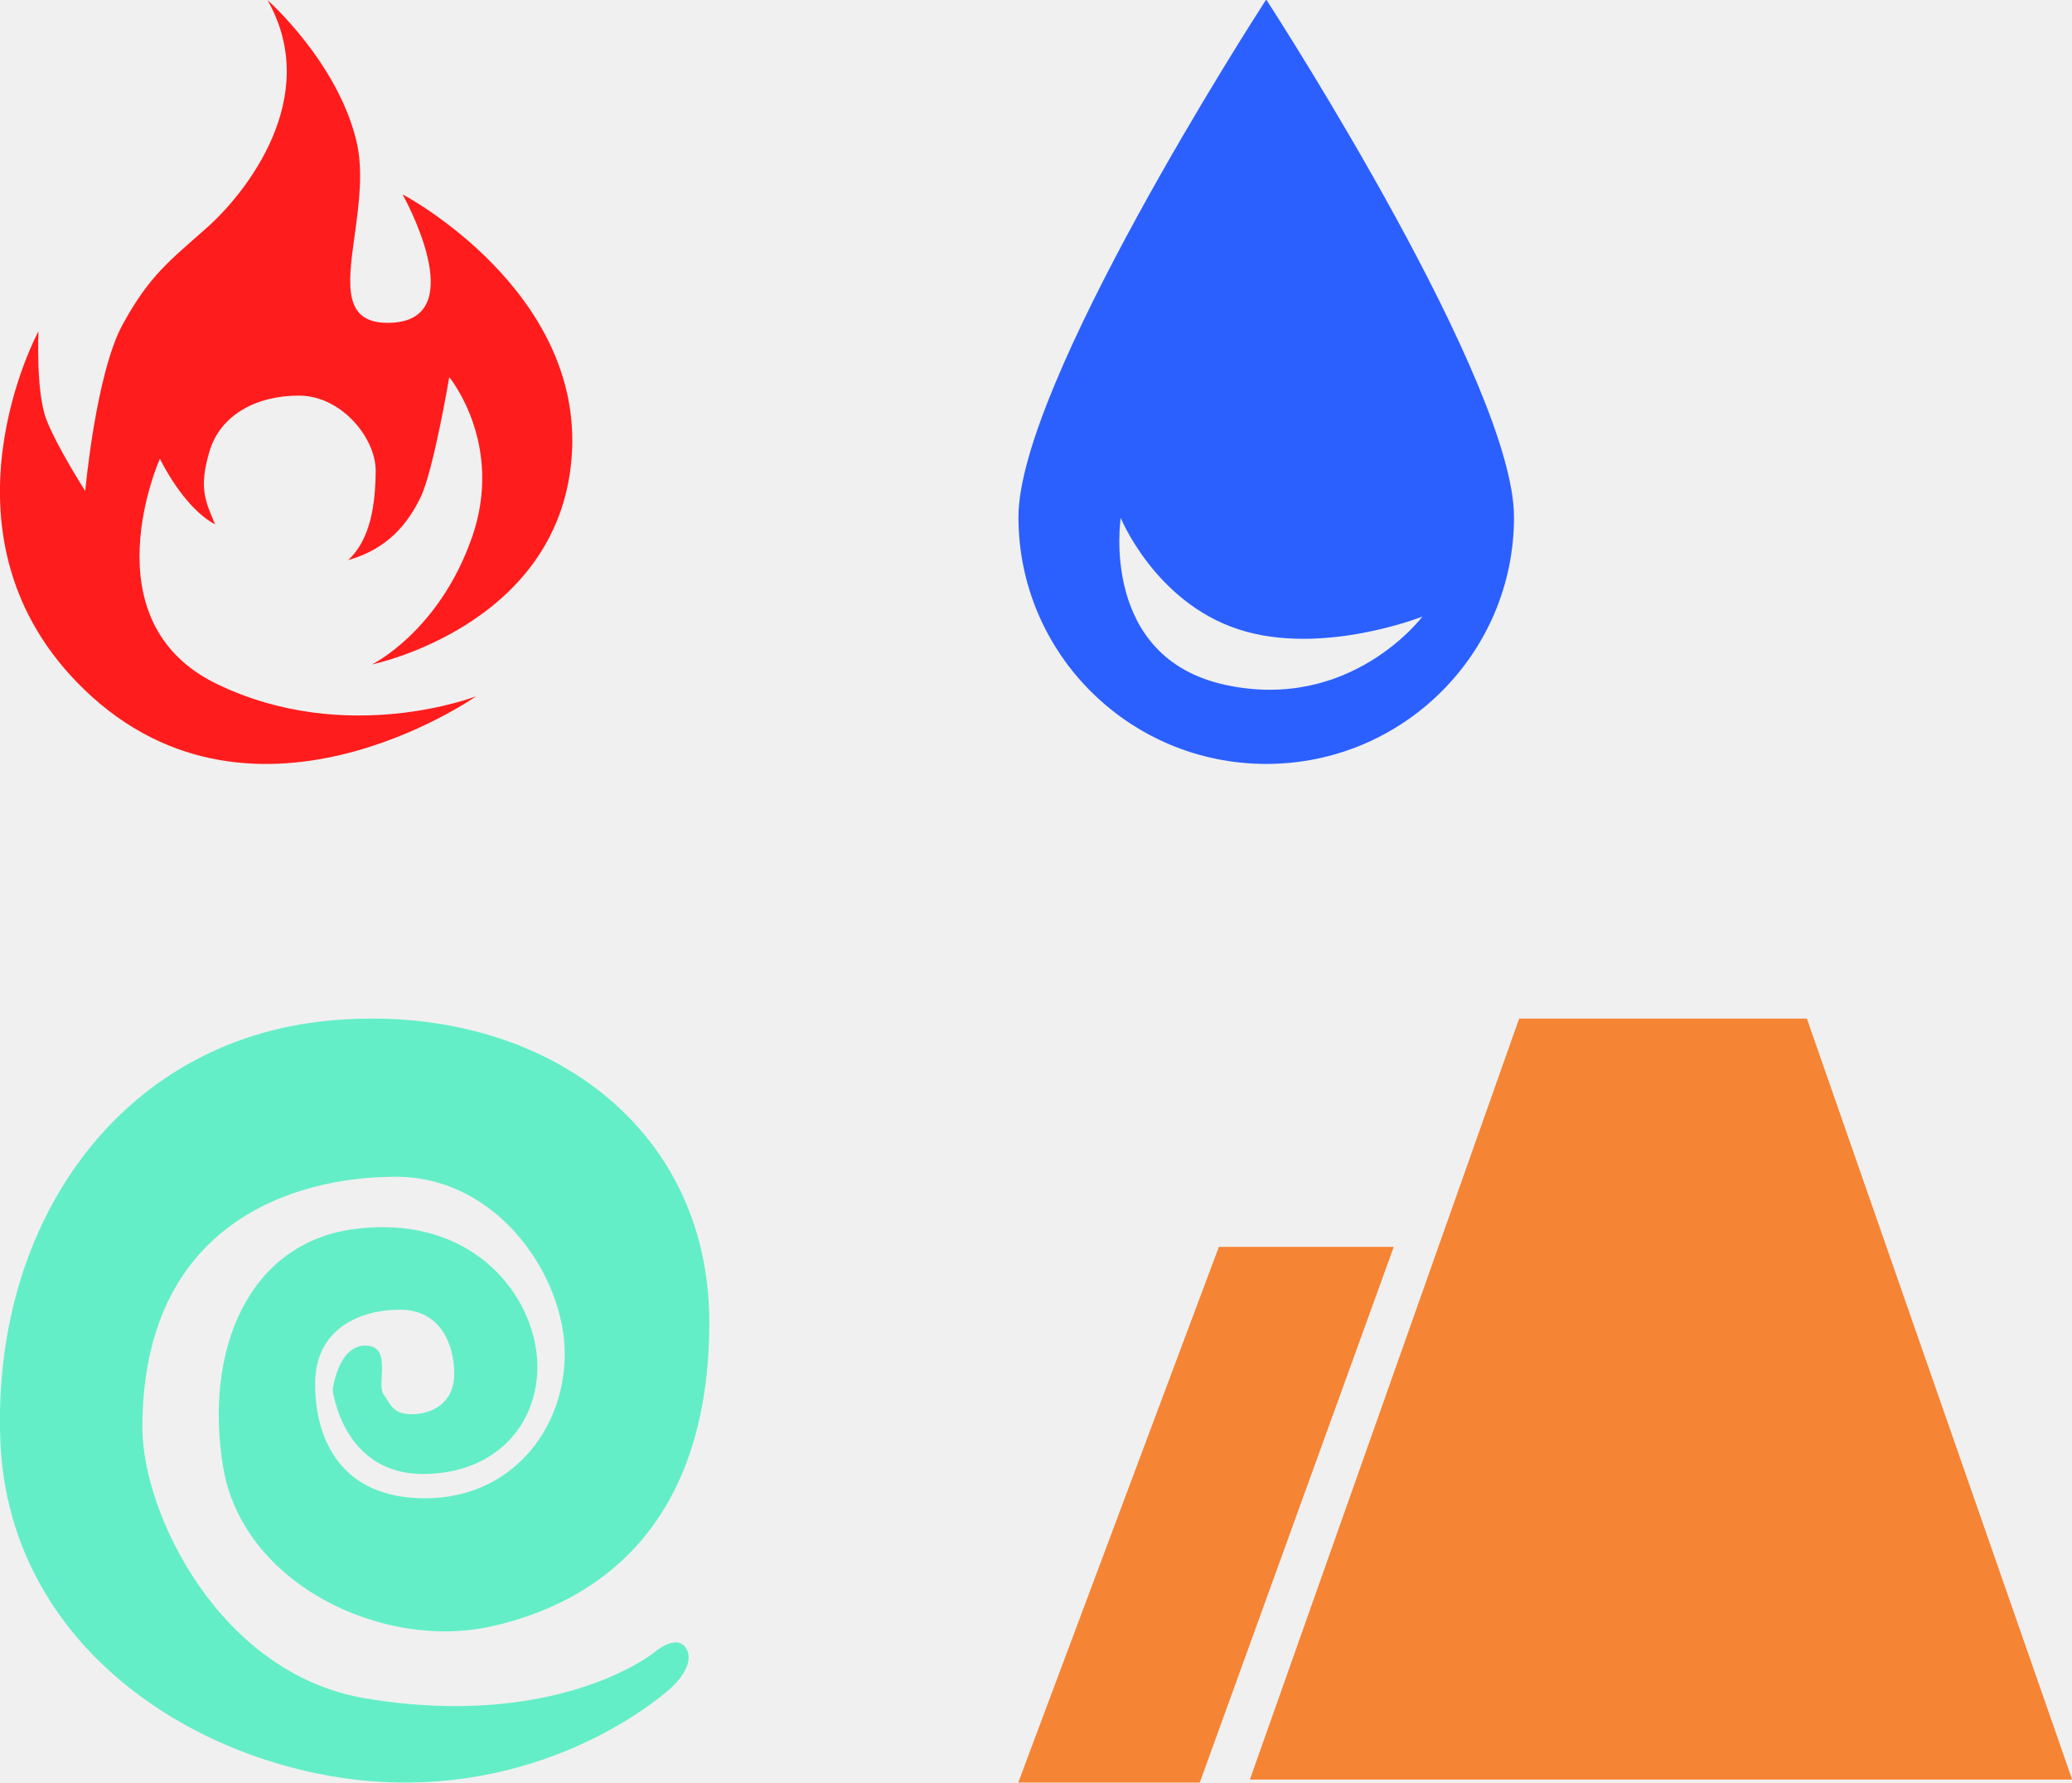
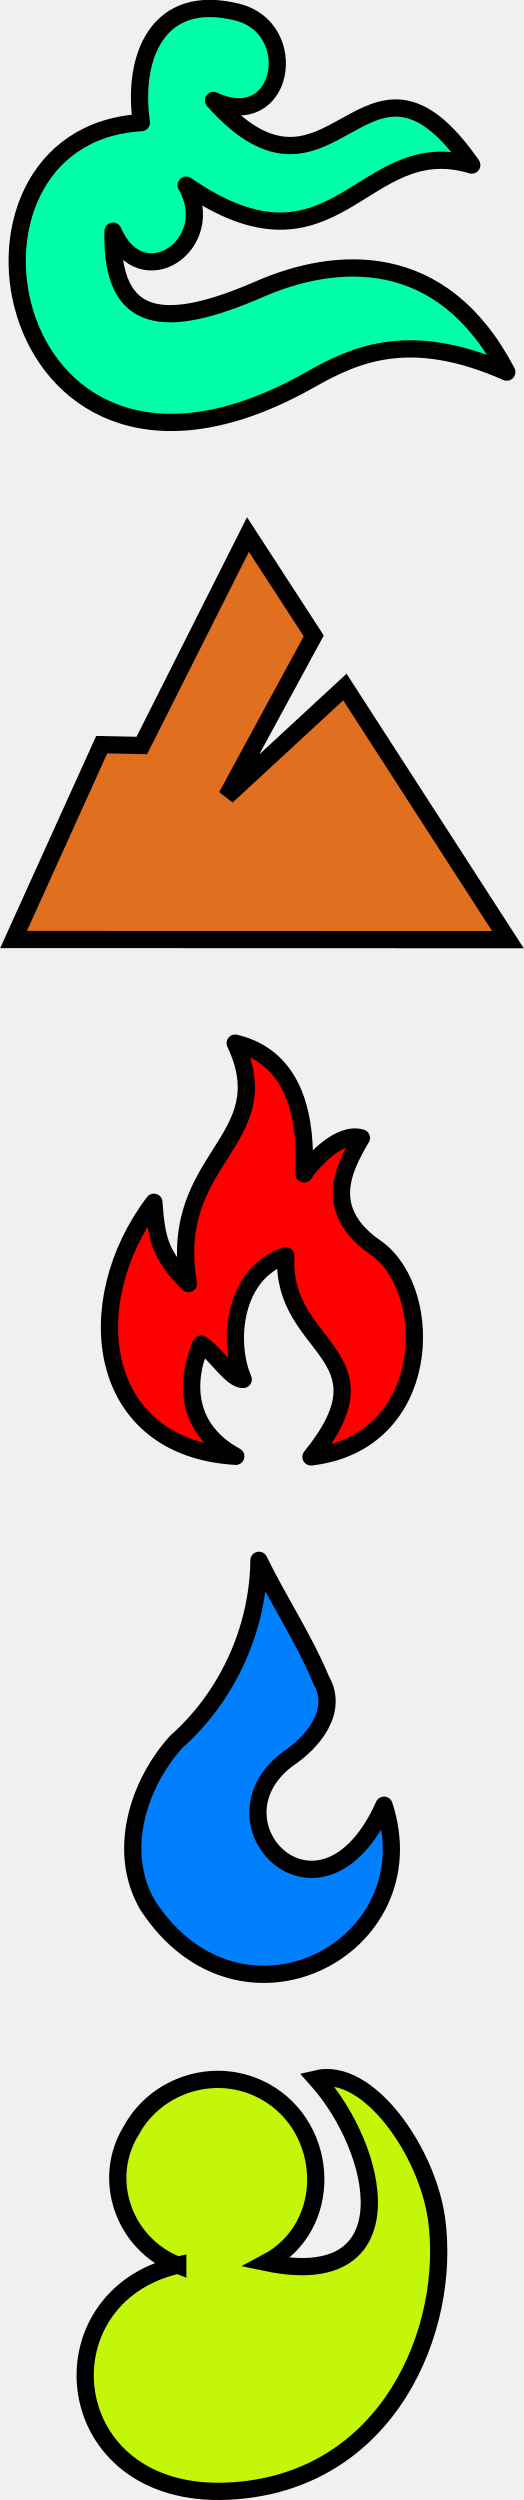
- <svg xmlns="http://www.w3.org/2000/svg" width="81.379mm" height="70mm" viewBox="0 0 81.379 70" version="1.1" id="svg5" xml:space="preserve">
+ <svg xmlns="http://www.w3.org/2000/svg" width="60.779mm" height="290mm" viewBox="0 0 60.779 290" version="1.1" id="svg5" xml:space="preserve">
  <defs id="defs2" />
-   <g id="layer1" transform="translate(116.426,-70.08249)">
-     <path fill-rule="evenodd" clip-rule="evenodd" d="m -67.313,139.966 c -0.011,0 -0.019,-0.011 -0.015,-0.022 l 10.564,-29.851 c 0.003,-0.006 0.009,-0.011 0.015,-0.011 h 11.278 c 0.007,0 0.013,0.004 0.015,0.011 l 10.408,29.851 c 0.004,0.011 -0.004,0.022 -0.015,0.022 h -31.932 z m -9.097,0.117 c -0.011,0 -0.019,-0.011 -0.015,-0.022 l 7.867,-21.003 c 0.002,-0.006 0.008,-0.011 0.015,-0.011 h 6.835 c 0.011,0 0.019,0.011 0.015,0.022 l -7.607,21.003 c -0.002,0.006 -0.008,0.011 -0.015,0.011 z" fill="#ffffff" id="path2682" style="fill:#f58434;fill-opacity:1;stroke-width:0.081" />
-     <path fill-rule="evenodd" clip-rule="evenodd" d="m -90.764,134.998 c 0,0 -3.783,3.034 -11.312,1.779 -5.712,-0.953 -8.758,-7.249 -8.758,-10.633 0,-8.024 5.939,-9.85 9.954,-9.85 4.015,0 6.634,3.914 6.634,6.945 0,3.031 -2.144,5.682 -5.48,5.682 -3.336,0 -4.324,-2.342 -4.324,-4.495 0,-2.153 1.742,-2.912 3.331,-2.912 1.589,0 2.133,1.356 2.133,2.522 0,1.166 -0.904,1.583 -1.659,1.583 -0.754,0 -0.829,-0.381 -1.118,-0.781 -0.289,-0.4 0.368,-1.914 -0.714,-1.914 -1.082,0 -1.283,1.74 -1.283,1.74 0,0 0.394,3.36 3.634,3.302 3.24,-0.058 4.777,-2.563 4.33,-5.042 -0.447,-2.48 -2.853,-5.115 -7.077,-4.582 -4.224,0.532 -5.948,4.8 -5.188,9.36 0.76,4.561 6.224,7.203 10.519,6.252 4.296,-0.951 8.574,-4.061 8.574,-11.945 0,-7.885 -6.829,-12.624 -14.972,-11.843 -8.143,0.781 -13.197,7.9 -12.874,16.454 0.324,8.554 8.44,13.212 15.303,13.452 6.863,0.24 11.071,-3.733 11.071,-3.733 0,0 0.946,-0.844 0.575,-1.503 -0.371,-0.659 -1.301,0.162 -1.301,0.162 z" fill="#ffffff" id="path2693" style="fill:#64eec7;fill-opacity:1;stroke-width:0.059" />
-     <path fill-rule="evenodd" clip-rule="evenodd" d="m -56.962,90.387 c 0,5.355 -4.357,9.695 -9.732,9.695 -5.375,0 -9.732,-4.341 -9.732,-9.695 0,-5.208 9.206,-19.511 9.71,-20.291 0.012,-0.018 0.032,-0.018 0.043,0 0.505,0.781 9.71,15.083 9.71,20.291 z m -11.354,6.587 c -4.939,-1.081 -4.093,-6.551 -4.093,-6.551 0,0 1.349,3.302 4.621,4.372 3.272,1.07 7.227,-0.499 7.227,-0.499 0,0 -2.816,3.759 -7.755,2.678 z" fill="#ffffff" id="path2704" style="fill:#2b60ff;fill-opacity:1;stroke-width:0.059" />
-     <path fill-rule="evenodd" clip-rule="evenodd" d="m -97.894,91.205 c 1.291,-3.684 -0.887,-6.311 -0.887,-6.311 0,0 -0.62,3.668 -1.121,4.706 -0.501,1.038 -1.288,2.036 -2.853,2.48 0.895,-0.818 1.074,-2.223 1.084,-3.505 0.01,-1.282 -1.342,-2.957 -3.013,-2.957 -1.671,0 -3.09,0.752 -3.518,2.202 -0.428,1.45 -0.148,1.958 0.223,2.853 -1.264,-0.671 -2.166,-2.576 -2.166,-2.576 0,0 -2.865,6.376 2.236,8.845 5.102,2.469 10.185,0.482 10.185,0.482 0,0 -9.012,6.341 -15.69,-0.56 -5.753,-5.945 -1.501,-13.772 -1.501,-13.772 0,0 -0.108,2.391 0.314,3.474 0.422,1.083 1.523,2.798 1.523,2.798 0,0 0.416,-4.614 1.469,-6.538 1.053,-1.924 1.823,-2.484 3.312,-3.805 1.489,-1.322 4.556,-5.1 2.376,-8.937 0,0 2.726,2.404 3.487,5.508 0.29,1.183 0.103,2.53 -0.063,3.733 -0.271,1.954 -0.49,3.534 1.467,3.431 3.163,-0.166 0.414,-5.042 0.414,-5.042 0,0 7.175,3.771 6.639,10.367 -0.536,6.595 -7.843,8.095 -7.843,8.095 0,0 2.632,-1.286 3.923,-4.97 z" fill="#ffffff" id="path2308" style="fill:#ff1c1c;fill-opacity:1;stroke-width:0.059" />
+   <g id="layer1">
+     <path style="fill:#e06f1f;fill-opacity:1;stroke:#000000;stroke-width:2;stroke-linecap:round;stroke-dasharray:none;stroke-opacity:1" d="M 11.799,86.38 1.573,108.981 58.919,108.999 40.006,79.694 26.302,92.361 36.396,73.763 28.764,62.006 16.448,86.476 Z" id="path403" />
+     <path style="fill:#0080ff;fill-opacity:1;stroke:#000000;stroke-width:2;stroke-linecap:round;stroke-linejoin:round;stroke-dasharray:none;stroke-opacity:1;paint-order:fill markers stroke" d="m 30.041,181 c -0.091,7.969 -3.65,15.805 -9.626,21.083 -4.465,4.996 -6.858,12.783 -3.289,18.922 10.763,16.529 32.865,4.934 27.423,-11.599 -7.244,16.111 -21.065,2.133 -11.203,-5.345 2.923,-1.93 6,-5.573 3.901,-9.19 -2.003,-4.818 -4.935,-9.184 -7.207,-13.872 z" id="path1013" />
+     <path style="fill:#00ffa6;fill-opacity:1;stroke:#000000;stroke-width:2;stroke-linecap:round;stroke-linejoin:round;stroke-dasharray:none;stroke-opacity:1;paint-order:fill markers stroke" d="M 58.79,43.164 C 51.23,28.622 38.813,29.748 30.115,33.534 c -10.867,4.731 -17.268,4.299 -17.003,-6.722 3.322,7.727 12.376,1.482 8.482,-5.332 17.459,12.042 20.323,-6.232 33.129,-2.333 C 42.243,1.168 38.684,27.269 24.765,11.652 32.946,15.475 35.011,3.319 27.574,1.423 18.295,-0.943 15.309,6.583 16.399,14.225 -8.901,15.652 0.045,64.416 36.017,44.025 41.417,40.964 47.702,38.272 58.79,43.164 Z" id="path1172" />
+     <path style="fill:#ff0000;fill-opacity:1;stroke:#000000;stroke-width:2;stroke-linecap:round;stroke-linejoin:round;stroke-dasharray:none;stroke-opacity:1;paint-order:fill markers stroke" d="m 23.331,155.912 c 1.66,1.018 3.492,4.154 4.883,4.102 -1.895,-4.415 -1.102,-12.351 4.936,-14.348 -0.605,11.007 12.736,11.208 2.925,23.335 14.165,-1.657 14.468,-19.067 7.714,-24.116 -6.482,-4.371 -4.026,-9.219 -1.871,-12.883 -2.415,-0.733 -5.478,2.447 -6.654,4.182 0.312,-6.129 -0.793,-13.47 -7.981,-15.183 5.384,11.444 -7.949,13.188 -5.428,27.893 -3.324,-3.32 -3.699,-5.196 -4.005,-9.432 -8.807,11.637 -6.747,28.536 9.499,29.47 -5.406,-2.933 -6.133,-8.12 -4.02,-13.02 z" id="path2854" />
+     <path style="fill:#c3f609;fill-opacity:1;stroke:#000000;stroke-width:2;stroke-dasharray:none;stroke-opacity:1" d="m 20.622,262.76 c -6.228,-2.402 -8.938,-9.947 -5.368,-15.673 2.891,-5.306 9.895,-7.61 15.557,-4.424 7.484,4.211 7.988,15.632 0.109,19.797 16.595,3.463 13.215,-13.021 5.77,-21.319 6.049,-1.449 12.83,8.413 13.936,16.17 1.805,12.666 -5.464,30.793 -24.181,31.663 -19.846,0.923 -21.947,-22.509 -5.823,-26.215 z" id="path7" />
  </g>
</svg>
